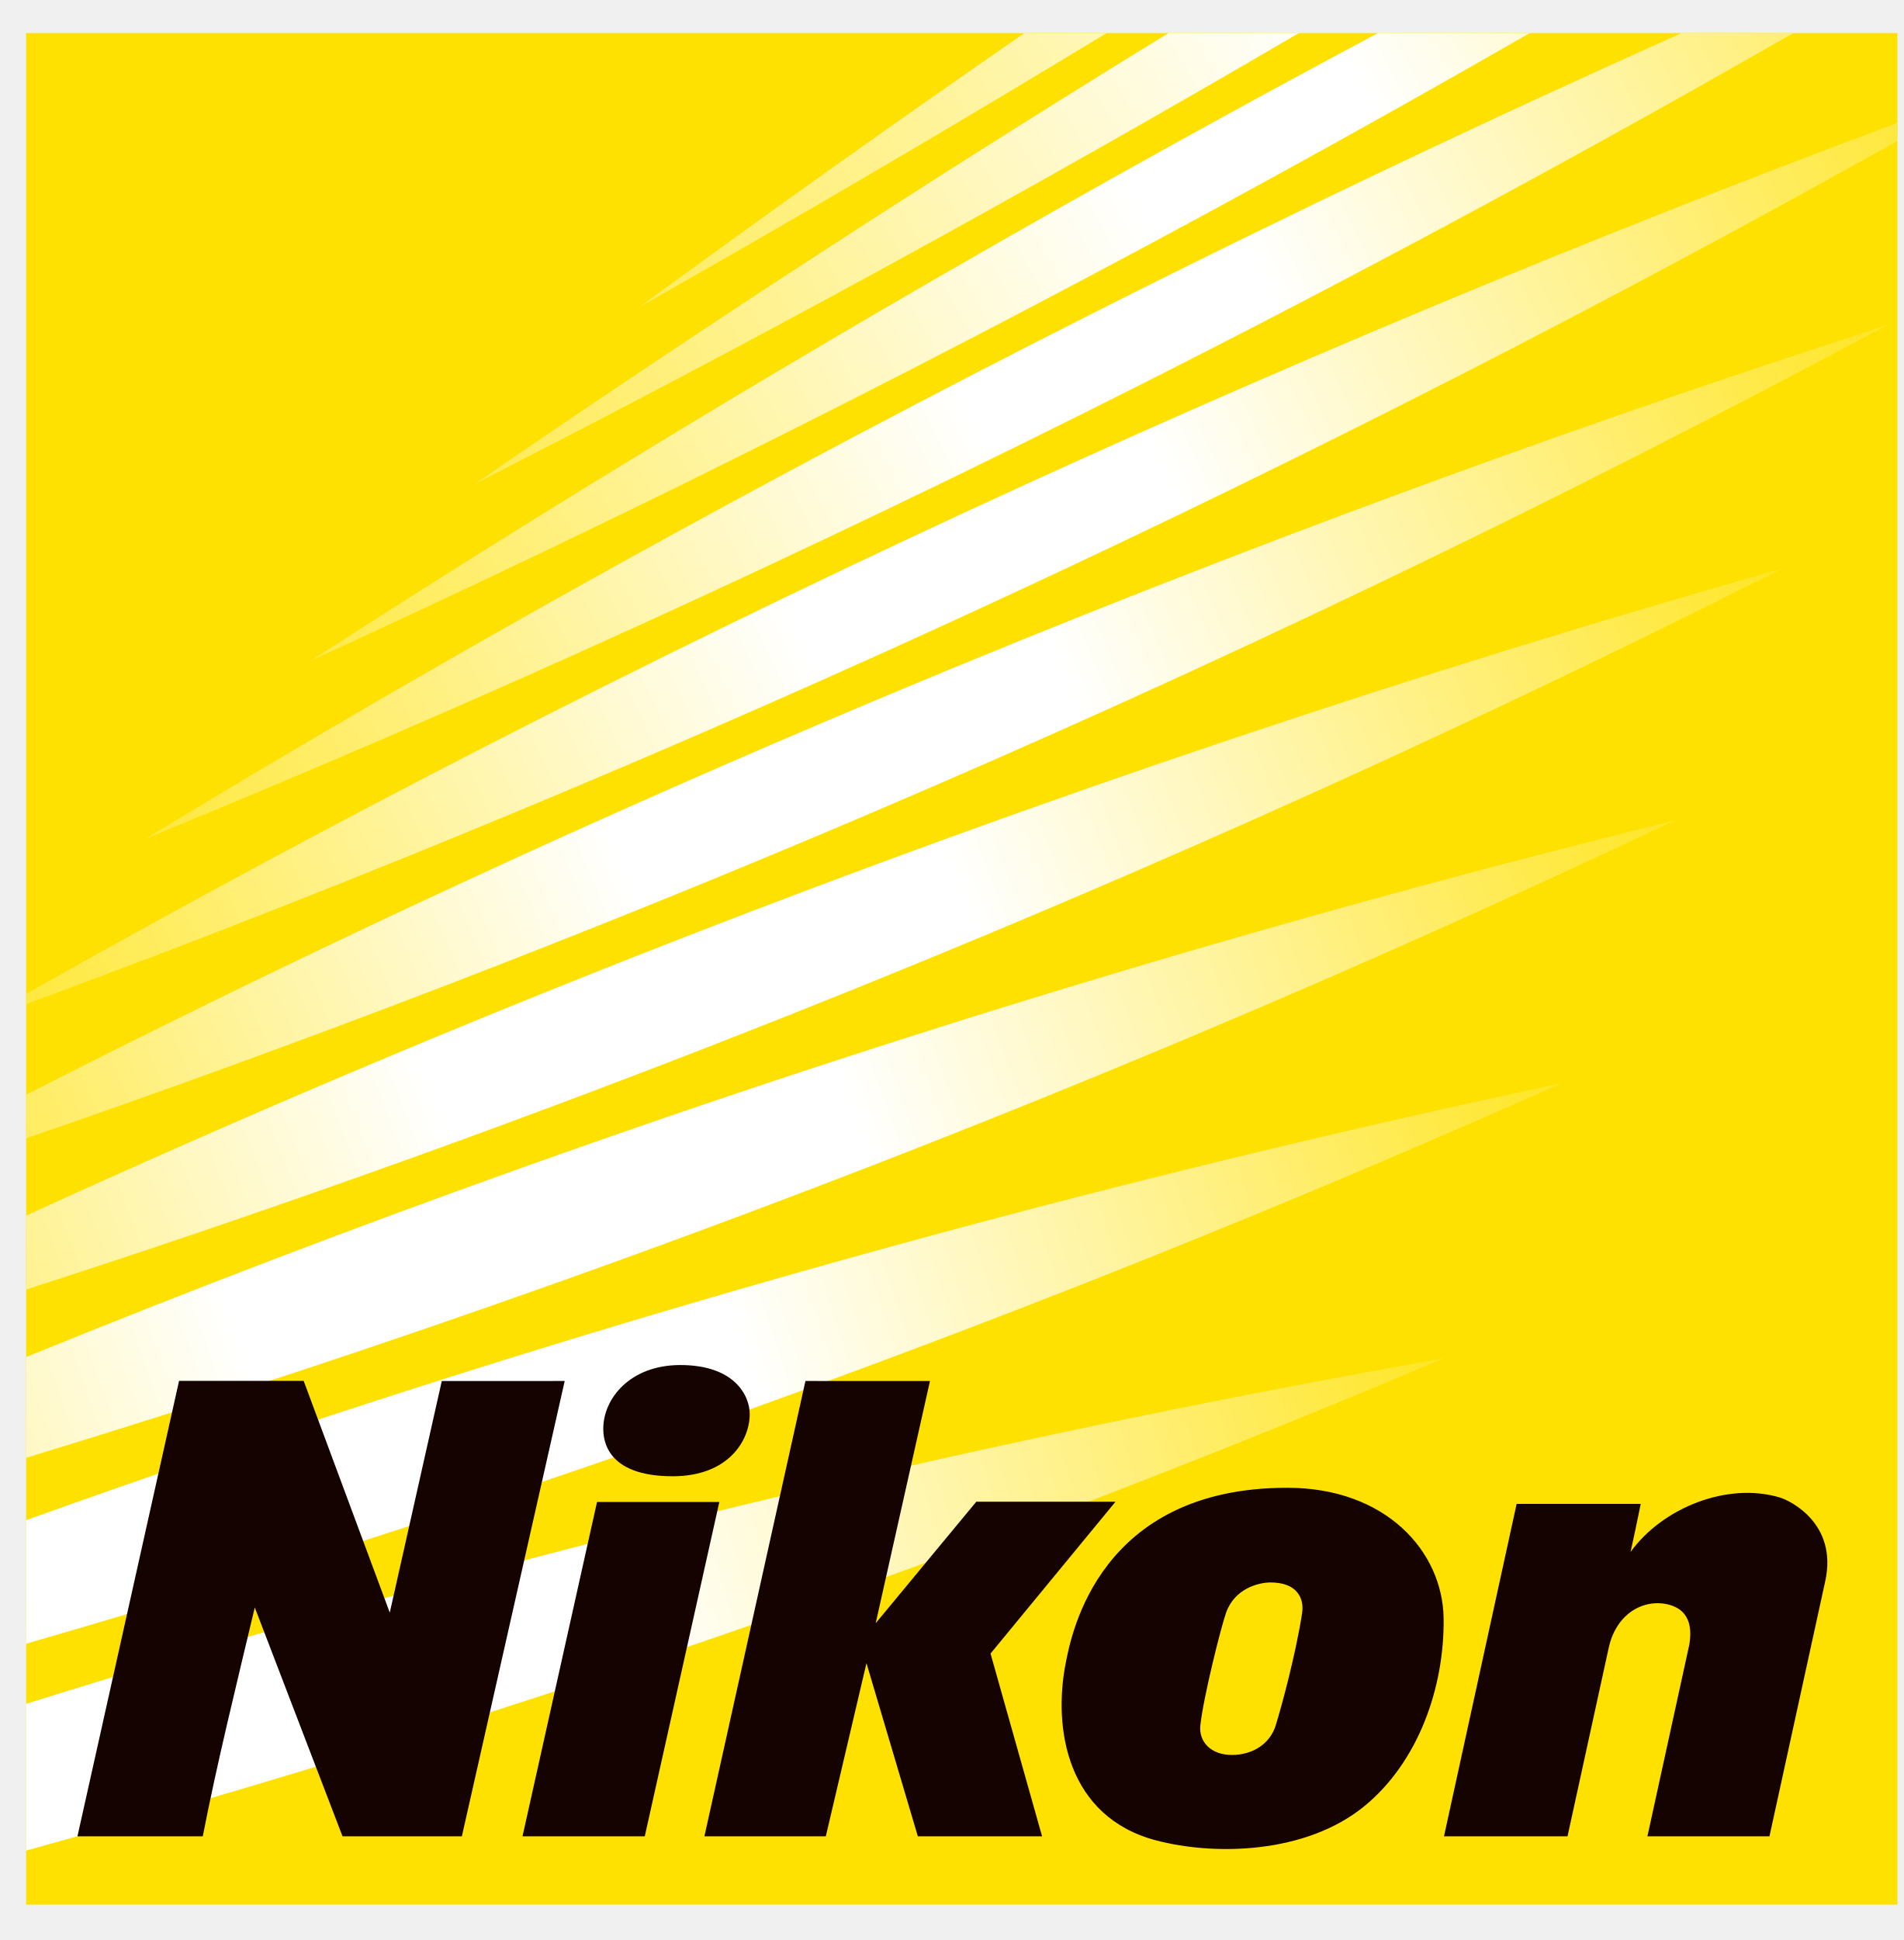
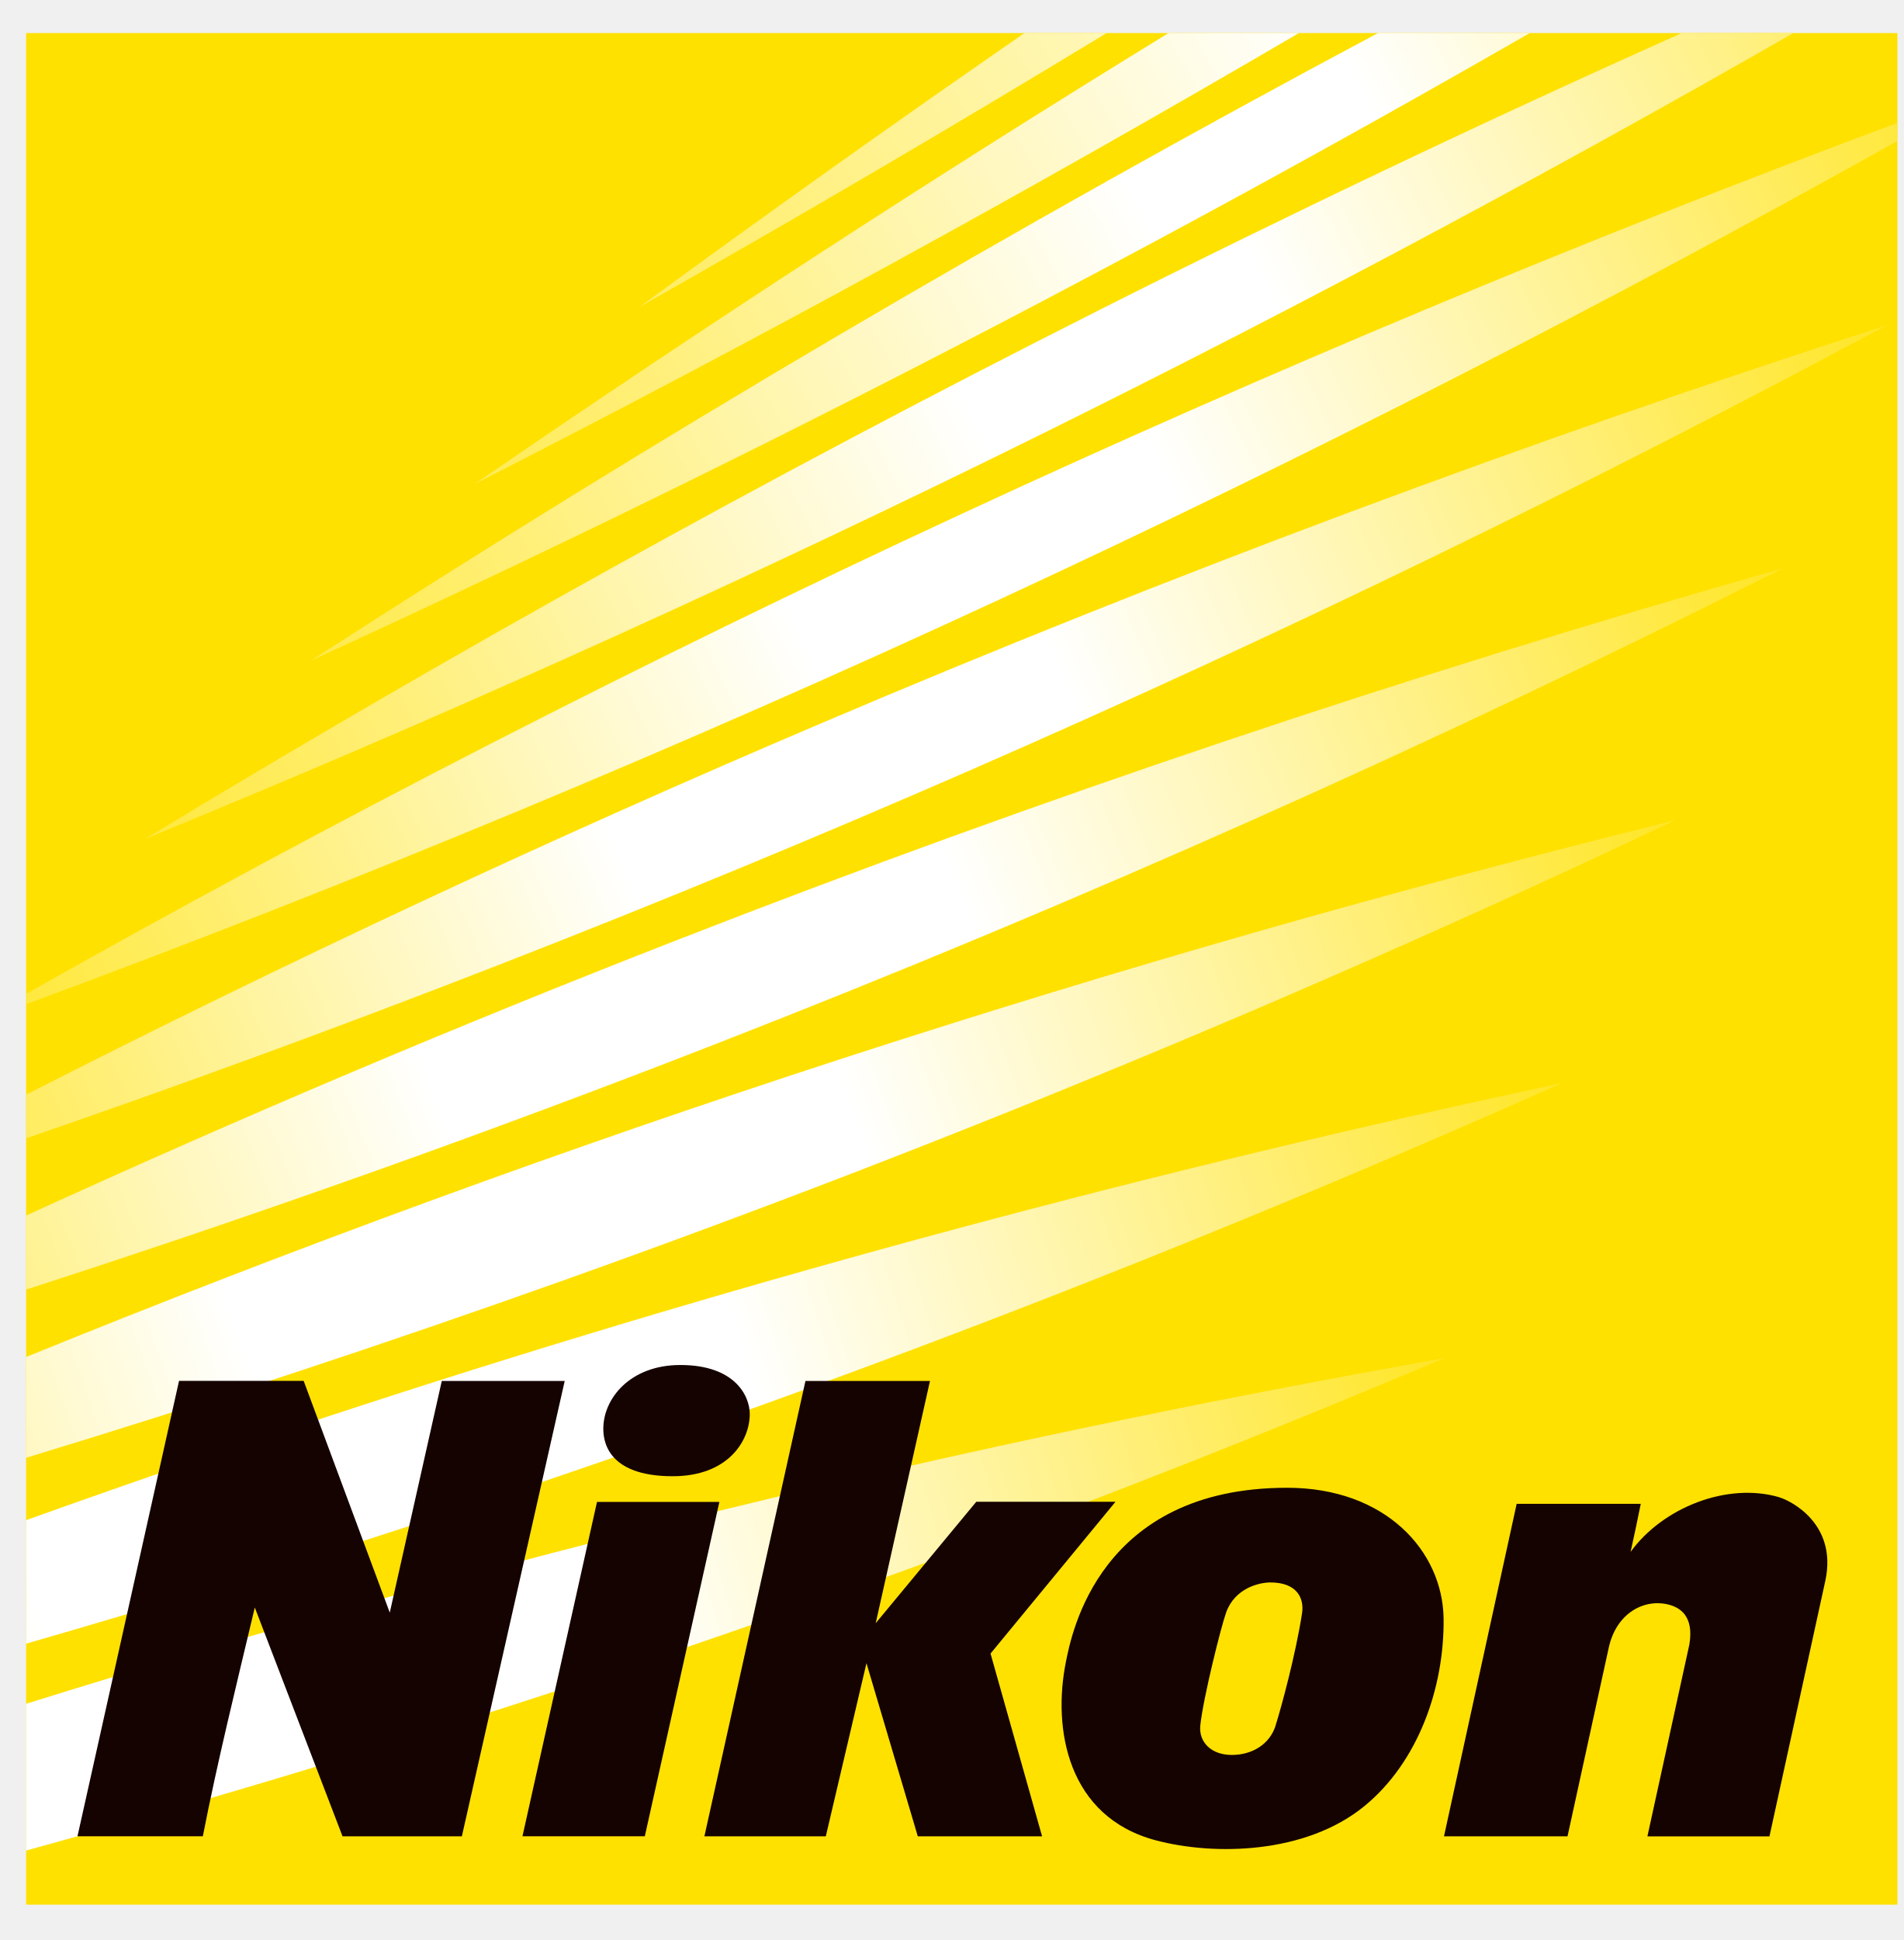
- <svg xmlns="http://www.w3.org/2000/svg" width="53" height="54" viewBox="0 0 53 54" fill="none">
-   <g clip-path="url(#clip0_3524_12314)">
-     <path d="M52.822 0.92H0.727V53.016H52.822V0.92Z" fill="#FFE100" />
-     <path d="M40.196 37.809C28.613 39.853 17.015 42.571 5.452 45.989C3.87 46.457 2.295 46.936 0.727 47.426V51.51C2.681 50.972 4.636 50.414 6.59 49.837C18.152 46.418 29.364 42.392 40.196 37.809Z" fill="url(#paint0_linear_3524_12314)" />
-     <path d="M43.485 30.148C32.367 32.513 21.242 35.487 10.155 39.091C6.984 40.122 3.841 41.197 0.727 42.314V45.752C4.243 44.737 7.758 43.659 11.269 42.518C22.355 38.913 33.102 34.774 43.485 30.148Z" fill="url(#paint1_linear_3524_12314)" />
-     <path d="M46.636 22.832C35.942 25.474 25.248 28.683 14.599 32.48C9.909 34.151 5.284 35.917 0.727 37.773V40.578C5.731 39.055 10.73 37.405 15.72 35.627C26.369 31.83 36.682 27.551 46.636 22.832Z" fill="url(#paint2_linear_3524_12314)" />
-     <path d="M49.644 15.816C39.351 18.736 29.064 22.184 18.827 26.175C12.672 28.575 6.637 31.131 0.727 33.836V35.895C7.146 33.823 13.557 31.543 19.95 29.051C30.185 25.06 40.092 20.635 49.644 15.816Z" fill="url(#paint3_linear_3524_12314)" />
-     <path d="M52.544 9.047C42.628 12.247 32.725 15.936 22.876 20.127C15.297 23.352 7.911 26.805 0.727 30.47V31.686C8.5 29.009 16.261 26.031 23.989 22.743C33.837 18.552 43.363 13.973 52.544 9.047Z" fill="url(#paint4_linear_3524_12314)" />
-     <path d="M52.822 3.925V3.42C44.119 6.667 35.433 10.29 26.792 14.295C17.815 18.457 9.12 22.923 0.727 27.663V27.952C9.807 24.598 18.872 20.837 27.887 16.658C36.462 12.683 44.778 8.43 52.822 3.925Z" fill="url(#paint5_linear_3524_12314)" />
-     <path d="M4.047 23.349C13.273 19.573 22.481 15.381 31.636 10.766C37.877 7.618 43.976 4.332 49.927 0.92H46.817C41.387 3.349 35.967 5.925 30.567 8.648C21.414 13.263 12.567 18.175 4.047 23.349Z" fill="url(#paint6_linear_3524_12314)" />
-     <path d="M8.648 18.393C17.549 14.322 26.434 9.868 35.266 5.029C37.731 3.679 40.172 2.309 42.59 0.92H38.363C36.987 1.654 35.611 2.398 34.237 3.151C25.405 7.99 16.869 13.082 8.648 18.393Z" fill="url(#paint7_linear_3524_12314)" />
-     <path d="M36.162 0.92H32.531C25.912 4.982 19.471 9.171 13.219 13.47C20.885 9.565 28.542 5.382 36.162 0.92Z" fill="url(#paint8_linear_3524_12314)" />
-     <path d="M30.809 0.92H28.52C24.889 3.43 21.317 5.972 17.805 8.544C22.143 6.09 26.48 3.548 30.809 0.92Z" fill="url(#paint9_linear_3524_12314)" />
-     <path d="M19.61 51.114L22.423 38.44L25.89 38.441L24.379 45.182L27.179 41.801H31.055L27.576 46.027L29.011 51.114H25.552L24.122 46.294L22.99 51.114H19.61V51.114ZM7.093 44.744L9.536 51.114H12.858L15.721 38.44L12.299 38.441L10.851 44.887L8.454 38.436H4.985L2.156 51.114H5.645C6.041 49.083 6.571 46.938 7.093 44.744ZM17.95 51.114L20.026 41.807H16.621L14.546 51.114H17.95ZM16.795 39.767C16.795 40.06 16.864 41.092 18.727 41.092C20.275 41.092 20.872 40.1 20.872 39.36C20.872 38.861 20.465 37.996 18.939 37.996C17.534 37.996 16.795 38.936 16.795 39.767ZM49.544 41.681C48.088 41.248 46.284 41.967 45.394 43.199C45.48 42.817 45.573 42.373 45.677 41.861H42.222L40.2 51.114H43.639L44.786 45.866C44.997 44.9 45.773 44.488 46.461 44.666C46.758 44.746 47.166 44.97 47.03 45.775L45.863 51.114H49.261L50.819 43.988C51.149 42.417 49.859 41.775 49.544 41.681ZM37.983 50.275C39.475 49.054 40.213 46.991 40.19 45.049C40.164 43.183 38.584 41.412 35.834 41.412C30.592 41.412 29.83 45.498 29.678 46.244C29.295 48.13 29.722 50.579 32.184 51.227C33.808 51.656 36.349 51.61 37.983 50.275ZM34.137 44.88C34.384 44.202 35.054 44.051 35.358 44.048C36.109 44.042 36.315 44.487 36.249 44.907C36.069 46.071 35.665 47.547 35.517 48.018C35.515 48.024 35.514 48.03 35.512 48.036C35.348 48.55 34.864 48.849 34.294 48.849C33.716 48.849 33.367 48.486 33.417 48.023C33.502 47.242 33.996 45.268 34.137 44.88Z" fill="#150301" />
+ <svg xmlns="http://www.w3.org/2000/svg" width="53" height="54" fill="none" viewBox="0 0 53 54">
+   <g clip-path="url(#a)">
+     <path fill="#ffe100" d="M52.822.92H.727v52.096h52.095z" />
+     <path fill="url(#b)" d="M40.196 37.809a317 317 0 0 0-39.47 9.617v4.084q2.933-.807 5.864-1.673A317 317 0 0 0 40.196 37.81" />
+     <path fill="url(#c)" d="M43.485 30.148a330 330 0 0 0-33.33 8.943 330 330 0 0 0-9.428 3.223v3.438a331 331 0 0 0 10.542-3.234 330 330 0 0 0 32.216-12.37" />
+     <path fill="url(#d)" d="M46.636 22.832a336 336 0 0 0-45.91 14.94v2.806a336 336 0 0 0 14.994-4.951 334 334 0 0 0 30.916-12.795" />
+     <path fill="url(#e)" d="M49.644 15.816a341 341 0 0 0-30.817 10.359 343 343 0 0 0-18.1 7.66v2.06A343 343 0 0 0 19.95 29.05a341 341 0 0 0 29.694-13.235" />
+     <path fill="url(#f)" d="M52.544 9.047a352 352 0 0 0-29.668 11.08A352 352 0 0 0 .726 30.47v1.216a353 353 0 0 0 51.818-22.64" />
+     <path fill="url(#g)" d="M52.822 3.925V3.42a367 367 0 0 0-26.03 10.875A367 367 0 0 0 .727 27.663v.289a367 367 0 0 0 27.16-11.294A367 367 0 0 0 52.822 3.925" />
+     <path fill="url(#h)" d="M4.047 23.349A388 388 0 0 0 49.927.92h-3.11a389 389 0 0 0-16.25 7.728c-9.153 4.615-18 9.527-26.52 14.7" />
+     <path fill="url(#i)" d="M8.648 18.393A413 413 0 0 0 42.59.92h-4.227A412 412 0 0 0 8.648 18.393" />
+     <path fill="url(#j)" d="M36.162.92h-3.631a444 444 0 0 0-19.312 12.55A446 446 0 0 0 36.162.92" />
+     <path fill="url(#k)" d="M30.81.92h-2.29a483 483 0 0 0-10.715 7.624A488 488 0 0 0 30.809.92" />
+     <path fill="#150301" d="m19.61 51.114 2.813-12.674h3.467l-1.511 6.742 2.8-3.38h3.876l-3.479 4.225 1.435 5.087h-3.46l-1.429-4.82-1.132 4.82zm-12.517-6.37 2.443 6.37h3.322l2.863-12.674h-3.422l-1.448 6.447-2.397-6.45h-3.47L2.157 51.113h3.49c.395-2.03.925-4.176 1.447-6.37m10.857 6.37 2.076-9.307H16.62l-2.075 9.307zm-1.155-11.346c0 .292.069 1.324 1.932 1.324 1.548 0 2.145-.992 2.145-1.732 0-.499-.407-1.364-1.933-1.364-1.405 0-2.144.94-2.144 1.771m32.75 1.913c-1.457-.433-3.26.286-4.151 1.518q.128-.572.283-1.337h-3.455L40.2 51.114h3.439l1.147-5.248c.21-.966.987-1.378 1.675-1.2.297.08.705.304.57 1.109l-1.168 5.34h3.398l1.558-7.127c.33-1.57-.96-2.213-1.275-2.307m-11.562 8.594c1.492-1.22 2.23-3.284 2.207-5.226-.026-1.866-1.606-3.637-4.356-3.637-5.242 0-6.004 4.086-6.156 4.832-.383 1.886.044 4.335 2.506 4.983 1.624.43 4.165.383 5.799-.952m-3.846-5.395c.247-.678.917-.829 1.22-.832.752-.006.958.44.892.86-.18 1.163-.584 2.64-.733 3.11l-.004.018c-.164.514-.648.813-1.218.813-.578 0-.927-.363-.877-.826.085-.78.58-2.755.72-3.143" />
  </g>
  <defs>
-     <linearGradient id="paint0_linear_3524_12314" x1="-29.537" y1="58.426" x2="41.642" y2="37.382" gradientUnits="userSpaceOnUse">
-       <stop stop-color="#FFE419" />
-       <stop offset="0.34" stop-color="white" />
-       <stop offset="0.66" stop-color="white" />
-       <stop offset="1" stop-color="#FFE419" />
+     <linearGradient id="b" x1="-29.537" x2="41.642" y1="58.426" y2="37.382" gradientUnits="userSpaceOnUse">
+       <stop stop-color="#ffe419" />
+       <stop offset=".34" stop-color="#fff" />
+       <stop offset=".66" stop-color="#fff" />
+       <stop offset="1" stop-color="#ffe419" />
    </linearGradient>
-     <linearGradient id="paint1_linear_3524_12314" x1="-23.426" y1="51.903" x2="44.914" y2="29.685" gradientUnits="userSpaceOnUse">
-       <stop stop-color="#FFE419" />
-       <stop offset="0.355" stop-color="white" />
-       <stop offset="0.645" stop-color="white" />
-       <stop offset="1" stop-color="#FFE419" />
+     <linearGradient id="c" x1="-23.426" x2="44.914" y1="51.903" y2="29.685" gradientUnits="userSpaceOnUse">
+       <stop stop-color="#ffe419" />
+       <stop offset=".355" stop-color="#fff" />
+       <stop offset=".645" stop-color="#fff" />
+       <stop offset="1" stop-color="#ffe419" />
    </linearGradient>
-     <linearGradient id="paint2_linear_3524_12314" x1="-17.679" y1="45.759" x2="48.046" y2="22.33" gradientUnits="userSpaceOnUse">
-       <stop stop-color="#FFE419" />
-       <stop offset="0.37" stop-color="white" />
-       <stop offset="0.63" stop-color="white" />
-       <stop offset="1" stop-color="#FFE419" />
+     <linearGradient id="d" x1="-17.679" x2="48.046" y1="45.759" y2="22.33" gradientUnits="userSpaceOnUse">
+       <stop stop-color="#ffe419" />
+       <stop offset=".37" stop-color="#fff" />
+       <stop offset=".63" stop-color="#fff" />
+       <stop offset="1" stop-color="#ffe419" />
    </linearGradient>
-     <linearGradient id="paint3_linear_3524_12314" x1="-12.235" y1="39.942" x2="51.028" y2="15.277" gradientUnits="userSpaceOnUse">
-       <stop stop-color="#FFE419" />
-       <stop offset="0.385" stop-color="white" />
-       <stop offset="0.615" stop-color="white" />
-       <stop offset="1" stop-color="#FFE419" />
+     <linearGradient id="e" x1="-12.235" x2="51.028" y1="39.942" y2="15.277" gradientUnits="userSpaceOnUse">
+       <stop stop-color="#ffe419" />
+       <stop offset=".385" stop-color="#fff" />
+       <stop offset=".615" stop-color="#fff" />
+       <stop offset="1" stop-color="#ffe419" />
    </linearGradient>
-     <linearGradient id="paint4_linear_3524_12314" x1="-7.013" y1="34.389" x2="53.929" y2="8.458" gradientUnits="userSpaceOnUse">
-       <stop stop-color="#FFE419" />
-       <stop offset="0.4" stop-color="white" />
-       <stop offset="0.6" stop-color="white" />
-       <stop offset="1" stop-color="#FFE419" />
+     <linearGradient id="f" x1="-7.013" x2="53.929" y1="34.389" y2="8.458" gradientUnits="userSpaceOnUse">
+       <stop stop-color="#ffe419" />
+       <stop offset=".4" stop-color="#fff" />
+       <stop offset=".6" stop-color="#fff" />
+       <stop offset="1" stop-color="#ffe419" />
    </linearGradient>
-     <linearGradient id="paint5_linear_3524_12314" x1="-2.018" y1="29.084" x2="56.749" y2="1.843" gradientUnits="userSpaceOnUse">
-       <stop stop-color="#FFE626" />
-       <stop offset="0.415" stop-color="white" />
-       <stop offset="0.585" stop-color="white" />
-       <stop offset="1" stop-color="#FFE419" />
+     <linearGradient id="g" x1="-2.018" x2="56.749" y1="29.084" y2="1.843" gradientUnits="userSpaceOnUse">
+       <stop stop-color="#ffe626" />
+       <stop offset=".415" stop-color="#fff" />
+       <stop offset=".585" stop-color="#fff" />
+       <stop offset="1" stop-color="#ffe419" />
    </linearGradient>
-     <linearGradient id="paint6_linear_3524_12314" x1="2.75" y1="24.002" x2="59.487" y2="-4.608" gradientUnits="userSpaceOnUse">
-       <stop stop-color="#FFE733" />
-       <stop offset="0.43" stop-color="white" />
-       <stop offset="0.57" stop-color="white" />
-       <stop offset="1" stop-color="#FFE419" />
+     <linearGradient id="h" x1="2.75" x2="59.487" y1="24.002" y2="-4.608" gradientUnits="userSpaceOnUse">
+       <stop stop-color="#ffe733" />
+       <stop offset=".43" stop-color="#fff" />
+       <stop offset=".57" stop-color="#fff" />
+       <stop offset="1" stop-color="#ffe419" />
    </linearGradient>
-     <linearGradient id="paint7_linear_3524_12314" x1="7.396" y1="19.079" x2="62.18" y2="-10.939" gradientUnits="userSpaceOnUse">
-       <stop stop-color="#FFE940" />
-       <stop offset="0.445" stop-color="white" />
-       <stop offset="0.555" stop-color="white" />
-       <stop offset="1" stop-color="#FFE419" />
+     <linearGradient id="i" x1="7.396" x2="62.18" y1="19.079" y2="-10.939" gradientUnits="userSpaceOnUse">
+       <stop stop-color="#ffe940" />
+       <stop offset=".445" stop-color="#fff" />
+       <stop offset=".555" stop-color="#fff" />
+       <stop offset="1" stop-color="#ffe419" />
    </linearGradient>
-     <linearGradient id="paint8_linear_3524_12314" x1="11.984" y1="14.224" x2="64.77" y2="-17.181" gradientUnits="userSpaceOnUse">
-       <stop stop-color="#FFEA4C" />
-       <stop offset="0.46" stop-color="white" />
-       <stop offset="0.54" stop-color="white" />
-       <stop offset="1" stop-color="#FFE419" />
+     <linearGradient id="j" x1="11.984" x2="64.77" y1="14.224" y2="-17.181" gradientUnits="userSpaceOnUse">
+       <stop stop-color="#ffea4c" />
+       <stop offset=".46" stop-color="#fff" />
+       <stop offset=".54" stop-color="#fff" />
+       <stop offset="1" stop-color="#ffe419" />
    </linearGradient>
-     <linearGradient id="paint9_linear_3524_12314" x1="16.622" y1="9.341" x2="67.457" y2="-23.482" gradientUnits="userSpaceOnUse">
-       <stop stop-color="#FFEC59" />
-       <stop offset="0.475" stop-color="white" />
-       <stop offset="0.525" stop-color="white" />
-       <stop offset="1" stop-color="#FFE419" />
+     <linearGradient id="k" x1="16.622" x2="67.457" y1="9.341" y2="-23.482" gradientUnits="userSpaceOnUse">
+       <stop stop-color="#ffec59" />
+       <stop offset=".475" stop-color="#fff" />
+       <stop offset=".525" stop-color="#fff" />
+       <stop offset="1" stop-color="#ffe419" />
    </linearGradient>
-     <clipPath id="clip0_3524_12314">
-       <rect width="52.096" height="52.096" fill="white" transform="translate(0.726562 0.919922)" />
+     <clipPath id="a">
+       <path fill="#fff" d="M.727.92h52.096v52.096H.727z" />
    </clipPath>
  </defs>
</svg>
